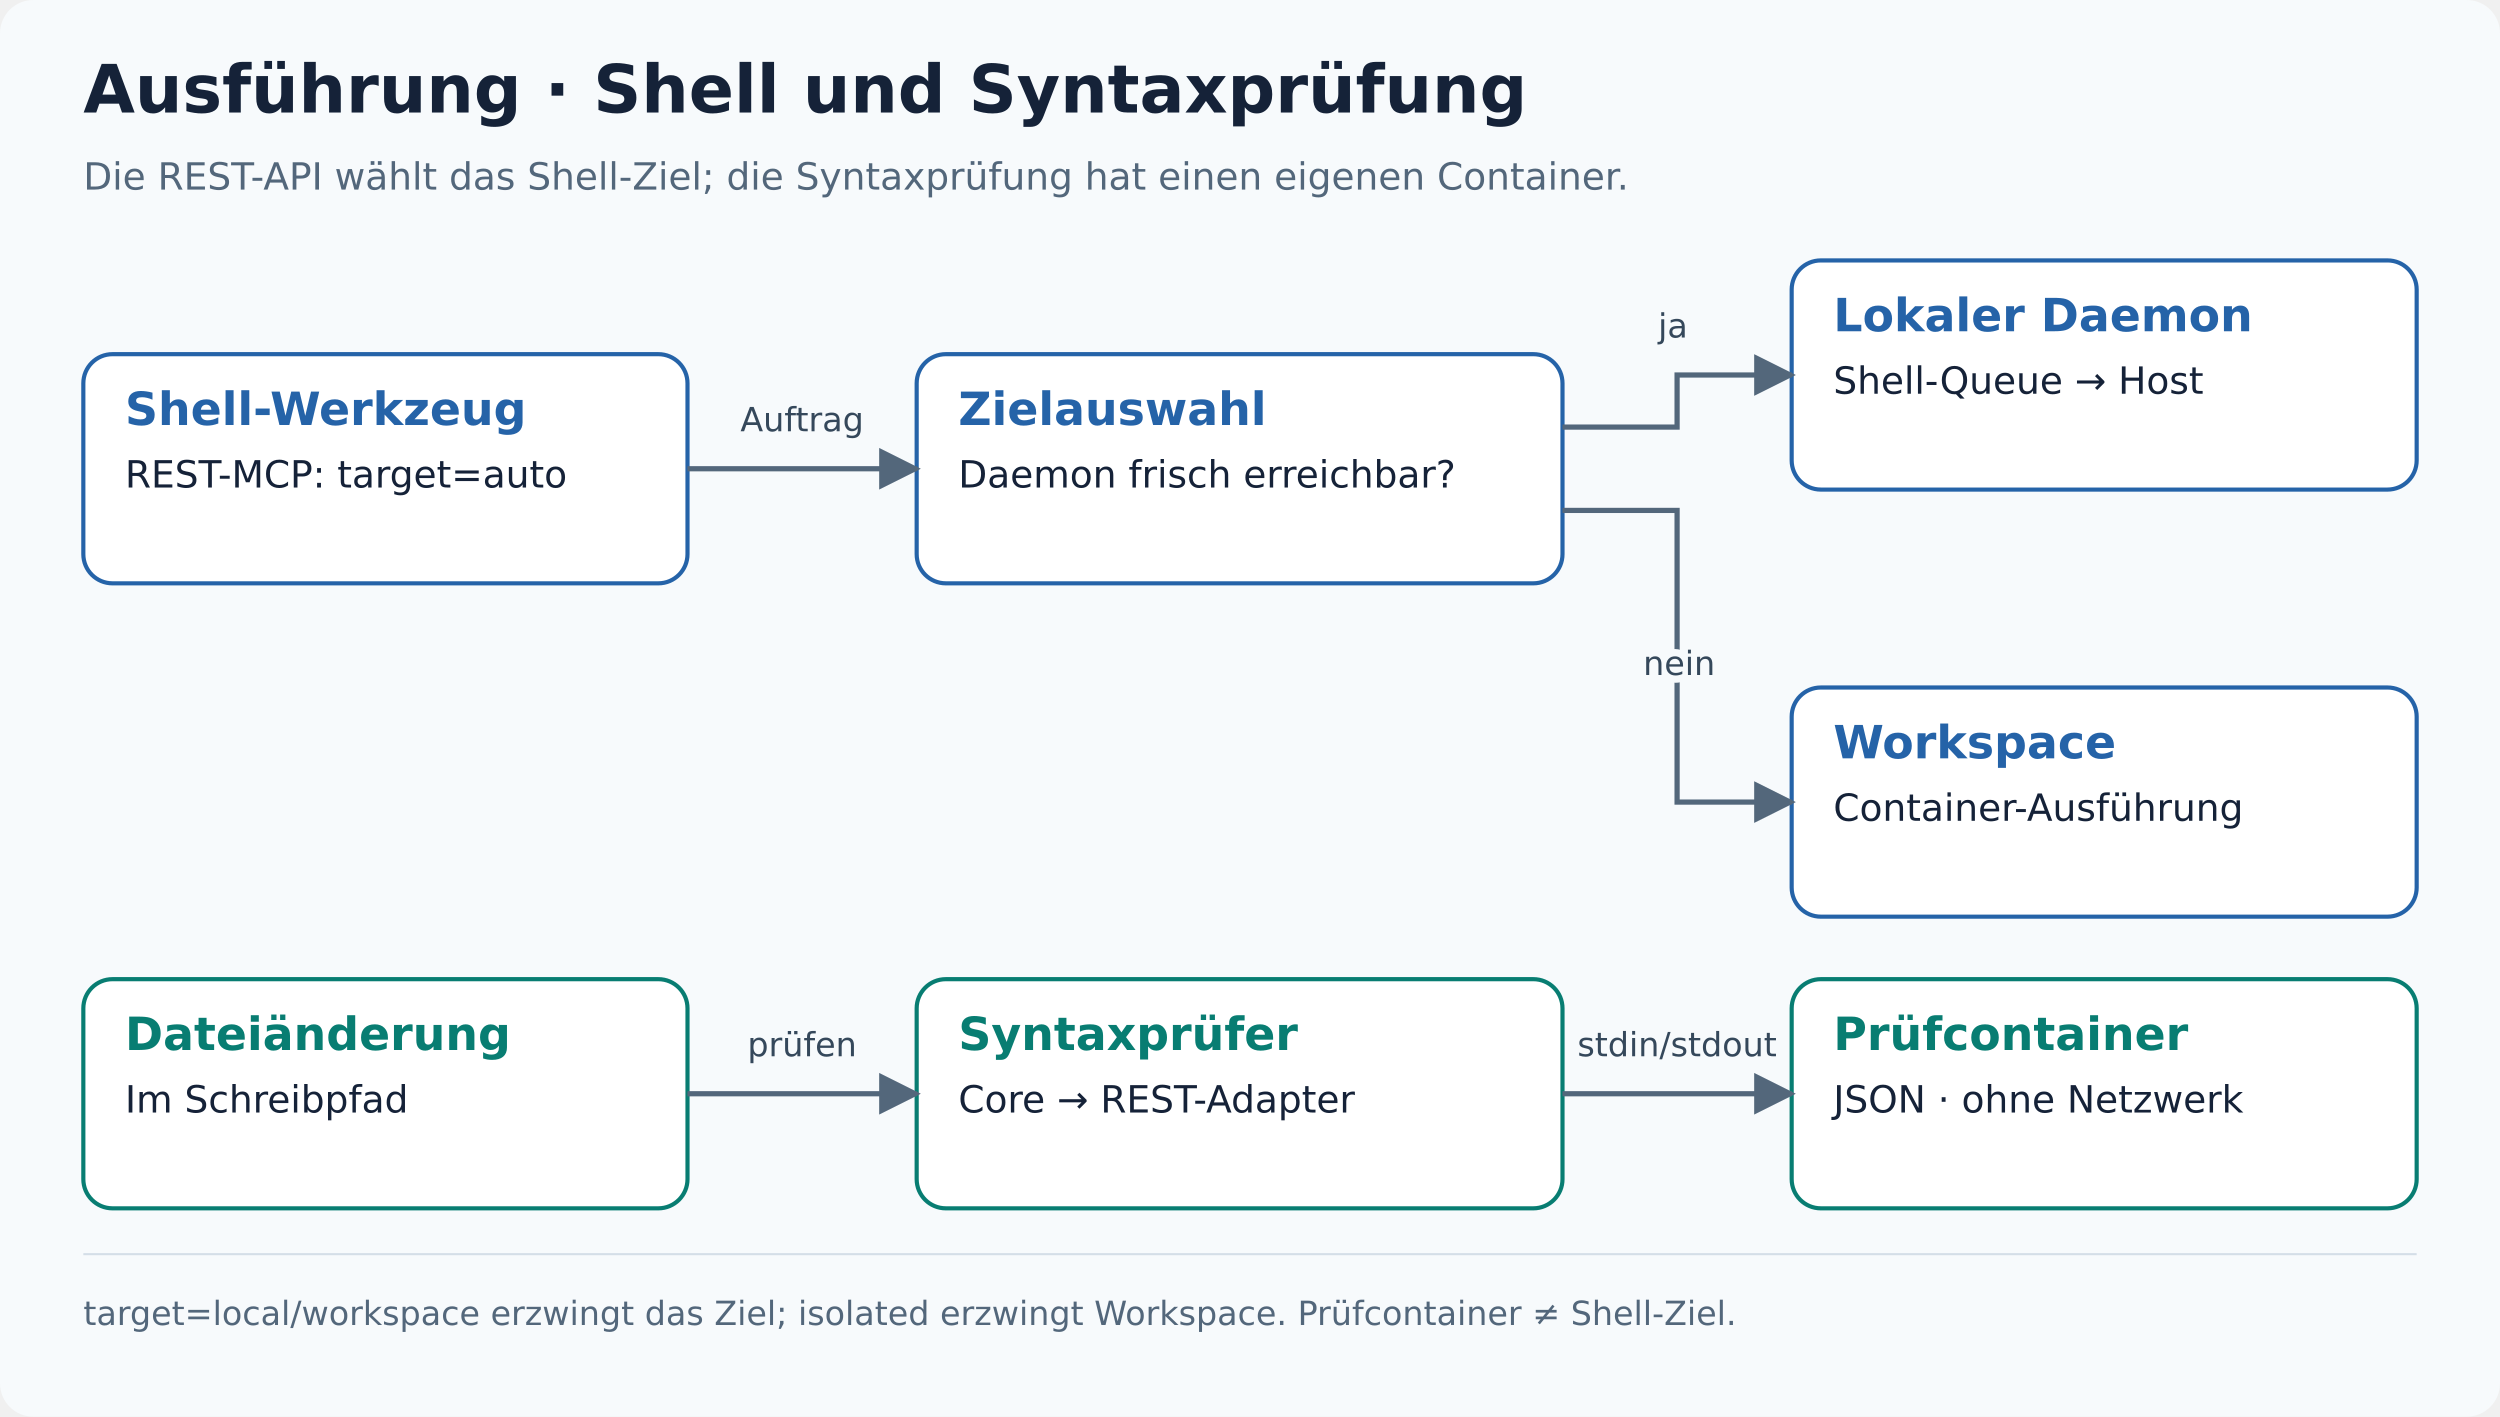
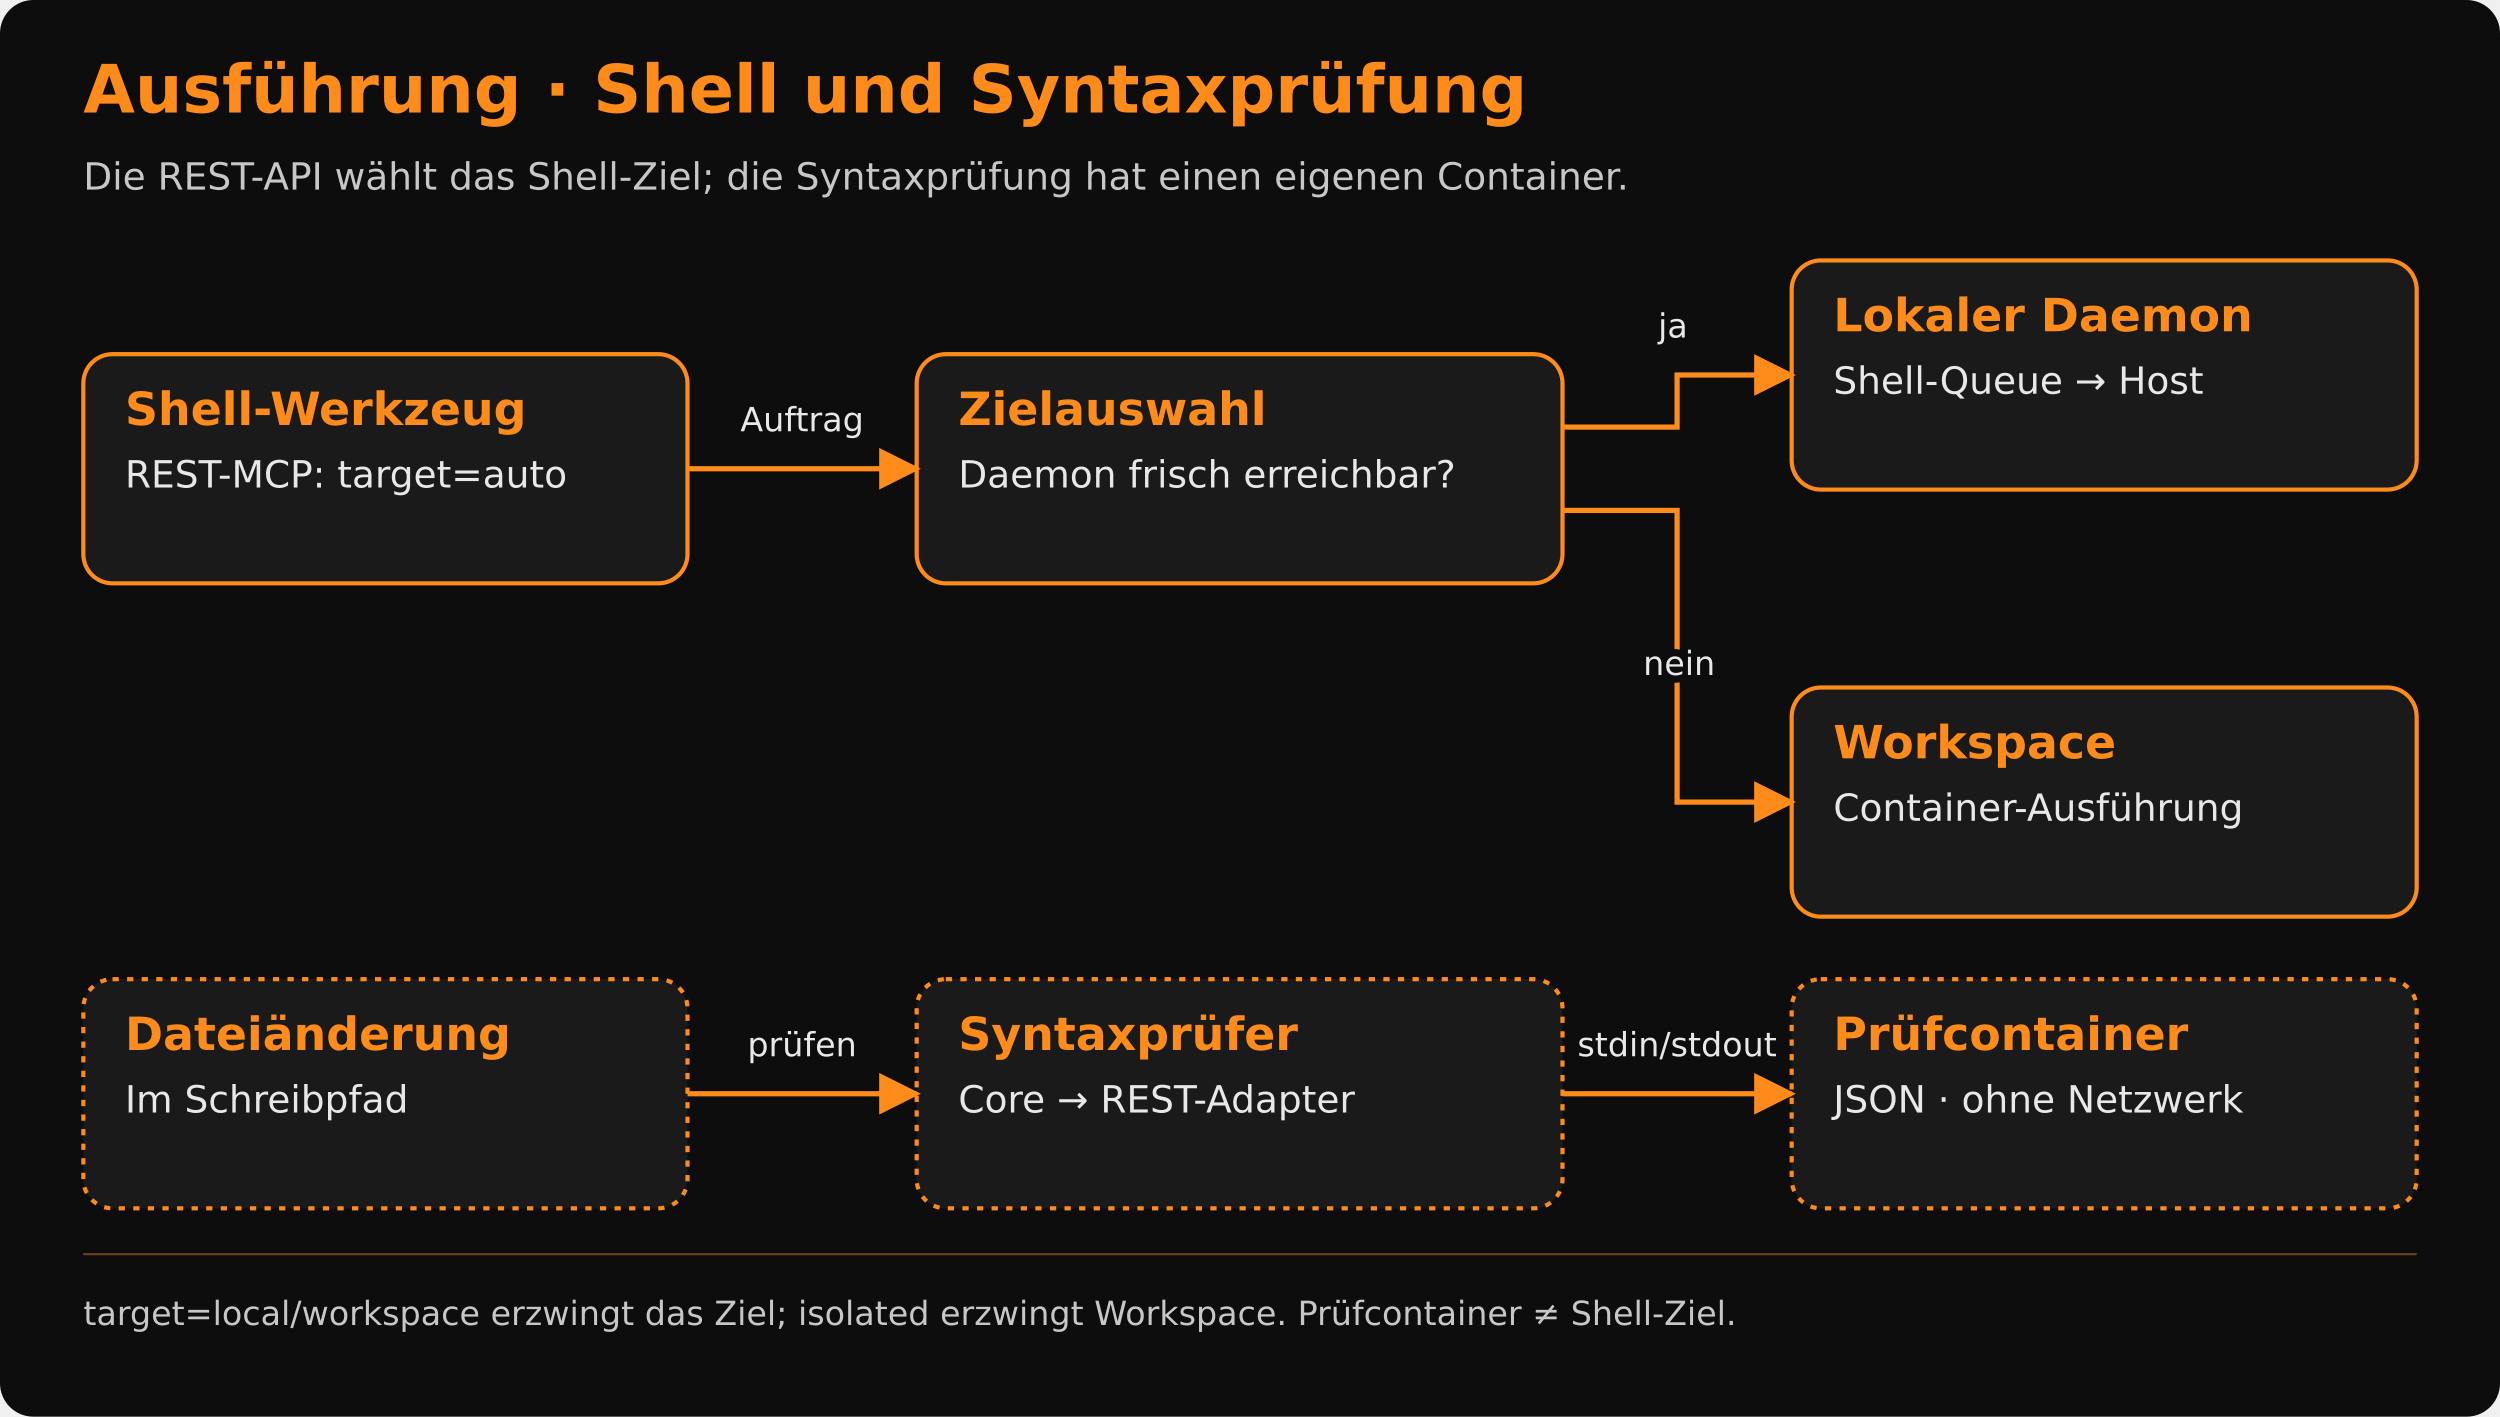
<svg xmlns="http://www.w3.org/2000/svg" width="1200" height="680" viewBox="0 0 1200 680" role="img" aria-labelledby="title desc">
  <defs>
    <marker id="arrow" viewBox="0 0 10 10" refX="9" refY="5" markerWidth="8" markerHeight="8" orient="auto-start-reverse">
-       <path d="M 0 0 L 10 5 L 0 10 Z" fill="#53677b" />
+       <path d="M 0 0 L 10 5 L 0 10 Z" fill="#ff8c1a" />
    </marker>
  </defs>
-   <rect width="1200" height="680" rx="16" fill="#f7fafc" />
-   <g font-family="DejaVu Sans, sans-serif" fill="#152238">
-     <text x="40" y="54" font-size="32" font-weight="700">Ausführung · Shell und Syntaxprüfung</text>
-     <text x="40" y="91" font-size="18" fill="#53677b">Die REST-API wählt das Shell-Ziel; die Syntaxprüfung hat einen eigenen Container.</text>
+   <rect width="1200" height="680" rx="16" fill="#0d0d0d" />
+   <g font-family="DejaVu Sans, sans-serif" fill="#e8e8e8">
+     <text x="40" y="54" font-size="32" font-weight="700" fill="#ff8c1a">Ausführung · Shell und Syntaxprüfung</text>
+     <text x="40" y="91" font-size="18" fill="#c7c7c7">Die REST-API wählt das Shell-Ziel; die Syntaxprüfung hat einen eigenen Container.</text>
    <g>
-       <rect x="40" y="170" width="290" height="110" rx="14" fill="white" stroke="#2563a8" stroke-width="2" />
-       <text x="60" y="204" font-size="22" font-weight="700" fill="#2563a8">Shell-Werkzeug</text>
+       <rect x="40" y="170" width="290" height="110" rx="14" fill="#1a1a1a" stroke="#ff8c1a" stroke-width="2" />
+       <text x="60" y="204" font-size="22" font-weight="700" fill="#ff8c1a">Shell-Werkzeug</text>
      <text x="60" y="234" font-size="18">REST-MCP: target=auto</text>
    </g>
    <g>
-       <rect x="440" y="170" width="310" height="110" rx="14" fill="white" stroke="#2563a8" stroke-width="2" />
-       <text x="460" y="204" font-size="22" font-weight="700" fill="#2563a8">Zielauswahl</text>
+       <rect x="440" y="170" width="310" height="110" rx="14" fill="#1a1a1a" stroke="#ff8c1a" stroke-width="2" />
+       <text x="460" y="204" font-size="22" font-weight="700" fill="#ff8c1a">Zielauswahl</text>
      <text x="460" y="234" font-size="18">Daemon frisch erreichbar?</text>
    </g>
    <g>
-       <rect x="860" y="125" width="300" height="110" rx="14" fill="white" stroke="#2563a8" stroke-width="2" />
-       <text x="880" y="159" font-size="22" font-weight="700" fill="#2563a8">Lokaler Daemon</text>
+       <rect x="860" y="125" width="300" height="110" rx="14" fill="#1a1a1a" stroke="#ff8c1a" stroke-width="2" />
+       <text x="880" y="159" font-size="22" font-weight="700" fill="#ff8c1a">Lokaler Daemon</text>
      <text x="880" y="189" font-size="18">Shell-Queue → Host</text>
    </g>
    <g>
-       <rect x="860" y="330" width="300" height="110" rx="14" fill="white" stroke="#2563a8" stroke-width="2" />
-       <text x="880" y="364" font-size="22" font-weight="700" fill="#2563a8">Workspace</text>
+       <rect x="860" y="330" width="300" height="110" rx="14" fill="#1a1a1a" stroke="#ff8c1a" stroke-width="2" />
+       <text x="880" y="364" font-size="22" font-weight="700" fill="#ff8c1a">Workspace</text>
      <text x="880" y="394" font-size="18">Container-Ausführung</text>
    </g>
-     <path d="M330 225H440" fill="none" stroke="#53677b" stroke-width="2.5" marker-end="url(#arrow)" />
-     <text x="385" y="207" font-size="16" fill="#35485b" text-anchor="middle" paint-order="stroke" stroke="#f7fafc" stroke-width="7" stroke-linejoin="round">Auftrag</text>
-     <path d="M750 205H805V180H860" fill="none" stroke="#53677b" stroke-width="2.5" marker-end="url(#arrow)" />
-     <text x="803" y="162" font-size="16" fill="#35485b" text-anchor="middle" paint-order="stroke" stroke="#f7fafc" stroke-width="7" stroke-linejoin="round">ja</text>
-     <path d="M750 245H805V385H860" fill="none" stroke="#53677b" stroke-width="2.5" marker-end="url(#arrow)" />
-     <text x="806" y="324" font-size="16" fill="#35485b" text-anchor="middle" paint-order="stroke" stroke="#f7fafc" stroke-width="7" stroke-linejoin="round">nein</text>
+     <path d="M330 225H440" fill="none" stroke="#ff8c1a" stroke-width="2.5" marker-end="url(#arrow)" />
+     <text x="385" y="207" font-size="16" fill="#e8e8e8" text-anchor="middle" paint-order="stroke" stroke="#0d0d0d" stroke-width="7" stroke-linejoin="round">Auftrag</text>
+     <path d="M750 205H805V180H860" fill="none" stroke="#ff8c1a" stroke-width="2.5" marker-end="url(#arrow)" />
+     <text x="803" y="162" font-size="16" fill="#e8e8e8" text-anchor="middle" paint-order="stroke" stroke="#0d0d0d" stroke-width="7" stroke-linejoin="round">ja</text>
+     <path d="M750 245H805V385H860" fill="none" stroke="#ff8c1a" stroke-width="2.5" marker-end="url(#arrow)" />
+     <text x="806" y="324" font-size="16" fill="#e8e8e8" text-anchor="middle" paint-order="stroke" stroke="#0d0d0d" stroke-width="7" stroke-linejoin="round">nein</text>
    <g>
-       <rect x="40" y="470" width="290" height="110" rx="14" fill="white" stroke="#087d72" stroke-width="2" />
-       <text x="60" y="504" font-size="22" font-weight="700" fill="#087d72">Dateiänderung</text>
+       <rect x="40" y="470" width="290" height="110" rx="14" fill="#1a1a1a" stroke="#ff8c1a" stroke-width="2" stroke-dasharray="3 4" />
+       <text x="60" y="504" font-size="22" font-weight="700" fill="#ff8c1a">Dateiänderung</text>
      <text x="60" y="534" font-size="18">Im Schreibpfad</text>
    </g>
    <g>
-       <rect x="440" y="470" width="310" height="110" rx="14" fill="white" stroke="#087d72" stroke-width="2" />
-       <text x="460" y="504" font-size="22" font-weight="700" fill="#087d72">Syntaxprüfer</text>
+       <rect x="440" y="470" width="310" height="110" rx="14" fill="#1a1a1a" stroke="#ff8c1a" stroke-width="2" stroke-dasharray="3 4" />
+       <text x="460" y="504" font-size="22" font-weight="700" fill="#ff8c1a">Syntaxprüfer</text>
      <text x="460" y="534" font-size="18">Core → REST-Adapter</text>
    </g>
    <g>
-       <rect x="860" y="470" width="300" height="110" rx="14" fill="white" stroke="#087d72" stroke-width="2" />
-       <text x="880" y="504" font-size="22" font-weight="700" fill="#087d72">Prüfcontainer</text>
+       <rect x="860" y="470" width="300" height="110" rx="14" fill="#1a1a1a" stroke="#ff8c1a" stroke-width="2" stroke-dasharray="3 4" />
+       <text x="880" y="504" font-size="22" font-weight="700" fill="#ff8c1a">Prüfcontainer</text>
      <text x="880" y="534" font-size="18">JSON · ohne Netzwerk</text>
    </g>
-     <path d="M330 525H440" fill="none" stroke="#53677b" stroke-width="2.5" marker-end="url(#arrow)" />
-     <text x="385" y="507" font-size="16" fill="#35485b" text-anchor="middle" paint-order="stroke" stroke="#f7fafc" stroke-width="7" stroke-linejoin="round">prüfen</text>
-     <path d="M750 525H860" fill="none" stroke="#53677b" stroke-width="2.5" marker-end="url(#arrow)" />
-     <text x="805" y="507" font-size="16" fill="#35485b" text-anchor="middle" paint-order="stroke" stroke="#f7fafc" stroke-width="7" stroke-linejoin="round">stdin/stdout</text>
-     <path d="M40 602H1160" stroke="#d4dee7" />
-     <text x="40" y="636" font-size="16" fill="#53677b">target=local/workspace erzwingt das Ziel; isolated erzwingt Workspace. Prüfcontainer ≠ Shell-Ziel.</text>
+     <path d="M330 525H440" fill="none" stroke="#ff8c1a" stroke-width="2.5" marker-end="url(#arrow)" />
+     <text x="385" y="507" font-size="16" fill="#e8e8e8" text-anchor="middle" paint-order="stroke" stroke="#0d0d0d" stroke-width="7" stroke-linejoin="round">prüfen</text>
+     <path d="M750 525H860" fill="none" stroke="#ff8c1a" stroke-width="2.5" marker-end="url(#arrow)" />
+     <text x="805" y="507" font-size="16" fill="#e8e8e8" text-anchor="middle" paint-order="stroke" stroke="#0d0d0d" stroke-width="7" stroke-linejoin="round">stdin/stdout</text>
+     <path d="M40 602H1160" stroke="#6b431c" />
+     <text x="40" y="636" font-size="16" fill="#c7c7c7">target=local/workspace erzwingt das Ziel; isolated erzwingt Workspace. Prüfcontainer ≠ Shell-Ziel.</text>
  </g>
</svg>
